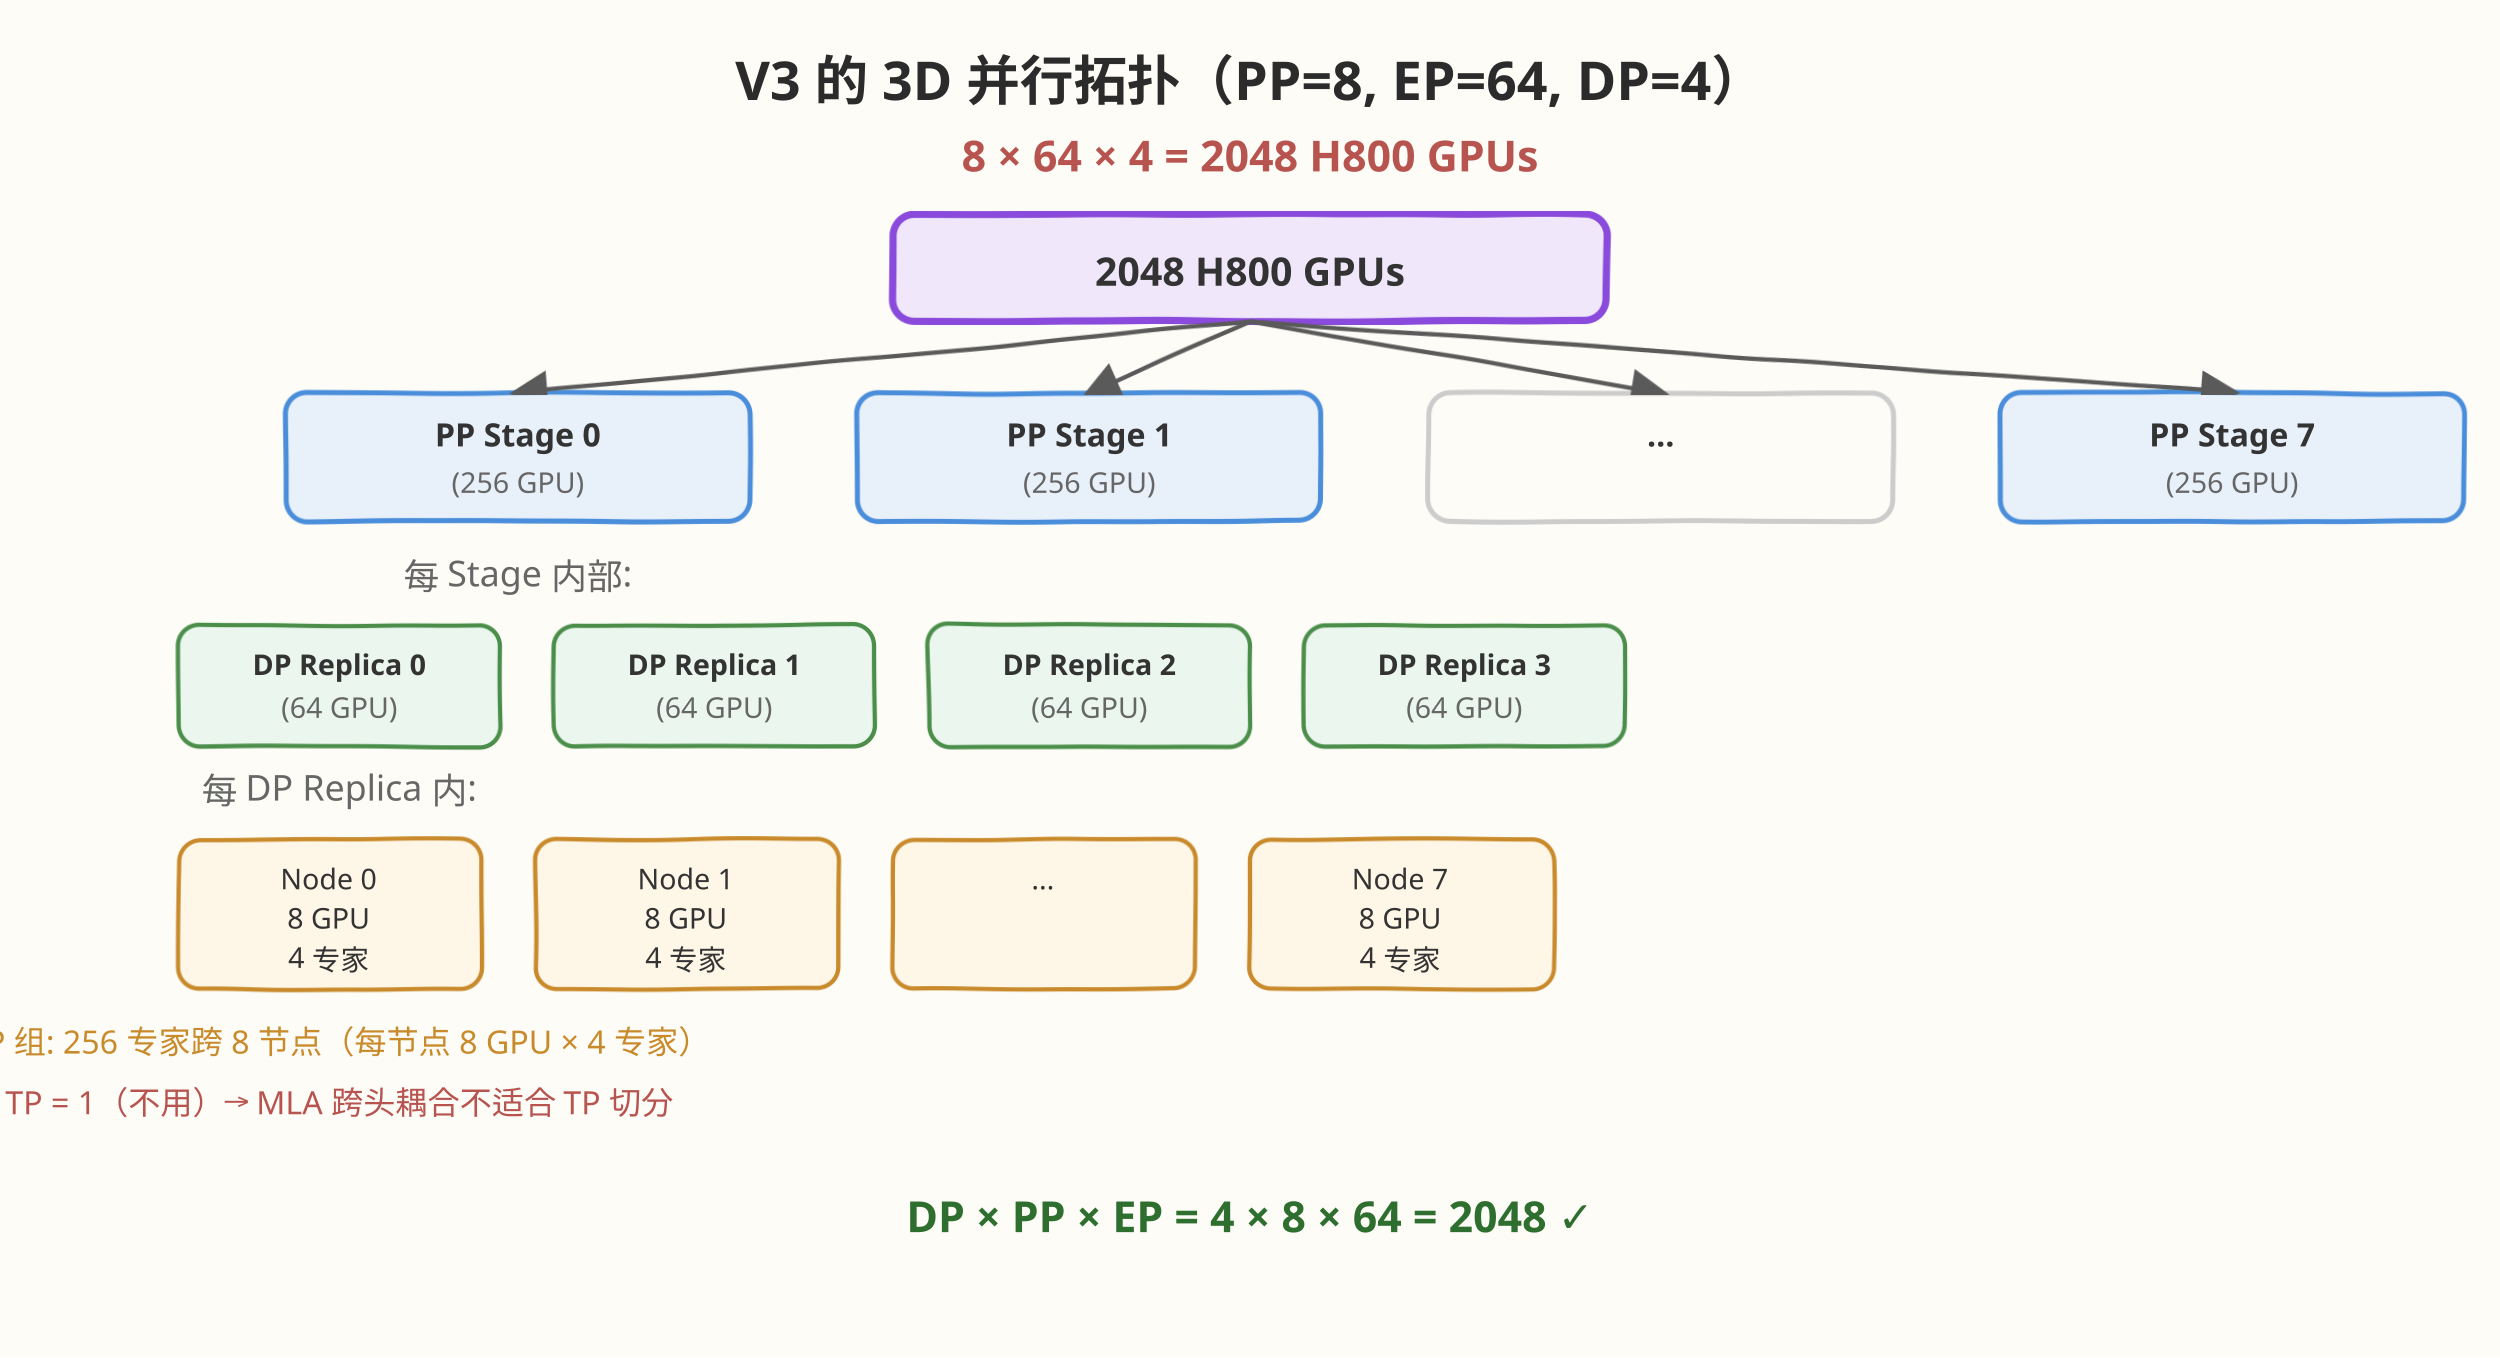
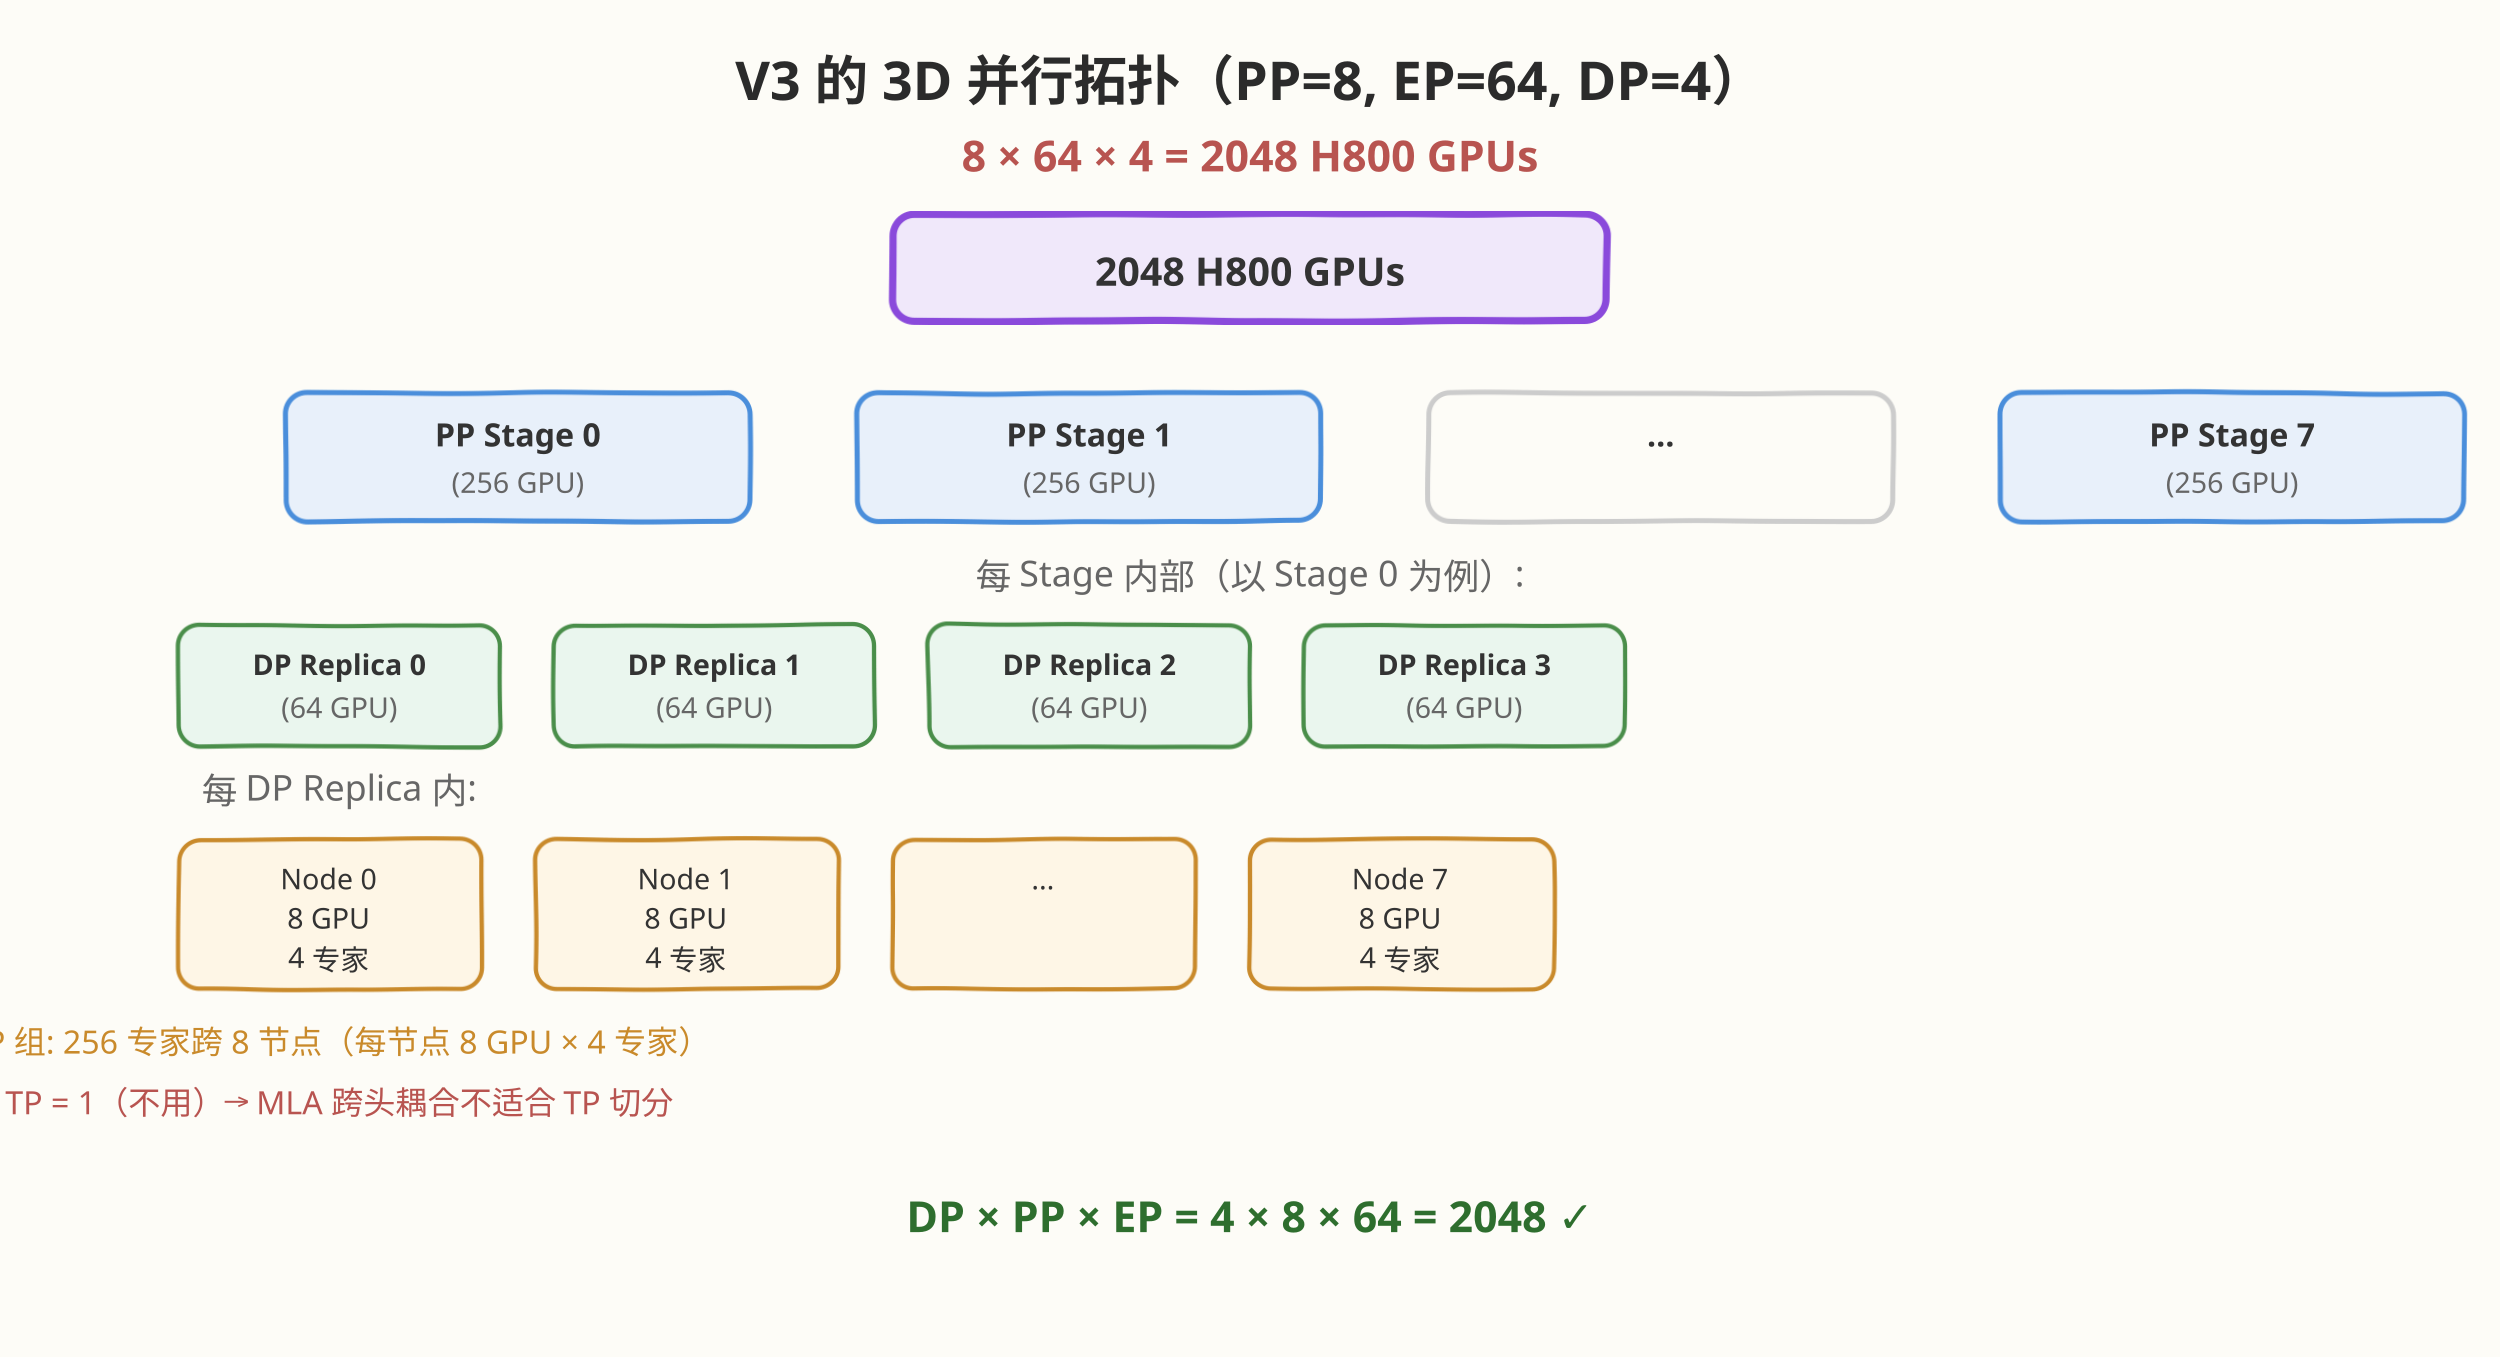
<svg xmlns="http://www.w3.org/2000/svg" viewBox="0 0 700 380" font-family="'Comic Sans MS','Marker Felt','Segoe UI','Kaiti SC',楷体,cursive">
  <defs>
    <filter id="sk" x="-3%" y="-3%" width="106%" height="106%">
      <feTurbulence type="fractalNoise" baseFrequency="0.02" numOctaves="2" seed="42" result="n" />
      <feDisplacementMap in="SourceGraphic" in2="n" scale="1.5" />
    </filter>
    <marker id="ar" markerWidth="9" markerHeight="9" refX="7" refY="4.5" orient="auto">
      <path d="M0,0 L9,4.5 L0,9 z" fill="#5a5a5a" />
    </marker>
    <marker id="ard" markerWidth="9" markerHeight="9" refX="7" refY="4.5" orient="auto">
      <path d="M0,0 L9,4.5 L0,9 z" fill="#b85450" />
    </marker>
  </defs>
  <rect width="700" height="380" fill="#fdfcf7" />
  <text x="350" y="28" text-anchor="middle" font-size="15" fill="#2b2b2b" font-weight="bold">V3 的 3D 并行拓扑（PP=8, EP=64, DP=4）</text>
  <text x="350" y="48" text-anchor="middle" font-size="12" fill="#b85450" font-weight="bold">8 × 64 × 4 = 2048 H800 GPUs</text>
  <g filter="url(#sk)">
    <rect x="250" y="60" width="200" height="30" rx="6" fill="#f0e8fa" stroke="#8a4adb" stroke-width="2" />
  </g>
  <text x="350" y="80" text-anchor="middle" font-size="11" fill="#333" font-weight="bold">2048 H800 GPUs</text>
+   <path d="M 350 90 L 350 100" stroke="#5a5a5a" stroke-width="1.2" fill="none" filter="url(#sk)" />
+   <path d="M 145 100 L 625 100" stroke="#5a5a5a" stroke-width="1.2" fill="none" filter="url(#sk)" />
  <g filter="url(#sk)">
    <rect x="80" y="110" width="130" height="36" rx="6" fill="#e8f0fa" stroke="#4a8edb" stroke-width="1.4" />
  </g>
  <text x="145" y="125" text-anchor="middle" font-size="9" fill="#333" font-weight="bold">PP Stage 0</text>
  <text x="145" y="138" text-anchor="middle" font-size="8" fill="#666">(256 GPU)</text>
-   <path d="M 350 90 L 145 110" stroke="#5a5a5a" stroke-width="1.2" fill="none" marker-end="url(#ar)" filter="url(#sk)" />
+   <path d="M 145 100 L 145 110" stroke="#5a5a5a" stroke-width="1.2" fill="none" marker-end="url(#ar)" filter="url(#sk)" />
  <g filter="url(#sk)">
    <rect x="240" y="110" width="130" height="36" rx="6" fill="#e8f0fa" stroke="#4a8edb" stroke-width="1.4" />
  </g>
  <text x="305" y="125" text-anchor="middle" font-size="9" fill="#333" font-weight="bold">PP Stage 1</text>
  <text x="305" y="138" text-anchor="middle" font-size="8" fill="#666">(256 GPU)</text>
-   <path d="M 350 90 L 305 110" stroke="#5a5a5a" stroke-width="1.2" fill="none" marker-end="url(#ar)" filter="url(#sk)" />
+   <path d="M 305 100 L 305 110" stroke="#5a5a5a" stroke-width="1.2" fill="none" marker-end="url(#ar)" filter="url(#sk)" />
  <g filter="url(#sk)">
    <rect x="400" y="110" width="130" height="36" rx="6" fill="#fdfcf7" stroke="#ccc" stroke-width="1.4" />
  </g>
  <text x="465" y="125" text-anchor="middle" font-size="9" fill="#333" font-weight="bold">...</text>
-   <path d="M 350 90 L 465 110" stroke="#5a5a5a" stroke-width="1.2" fill="none" marker-end="url(#ar)" filter="url(#sk)" />
+   <path d="M 465 100 L 465 110" stroke="#5a5a5a" stroke-width="1.2" fill="none" marker-end="url(#ar)" filter="url(#sk)" />
  <g filter="url(#sk)">
    <rect x="560" y="110" width="130" height="36" rx="6" fill="#e8f0fa" stroke="#4a8edb" stroke-width="1.4" />
  </g>
  <text x="625" y="125" text-anchor="middle" font-size="9" fill="#333" font-weight="bold">PP Stage 7</text>
  <text x="625" y="138" text-anchor="middle" font-size="8" fill="#666">(256 GPU)</text>
-   <path d="M 350 90 L 625 110" stroke="#5a5a5a" stroke-width="1.2" fill="none" marker-end="url(#ar)" filter="url(#sk)" />
-   <text x="145" y="165" text-anchor="middle" font-size="10" fill="#666">每 Stage 内部:</text>
+   <path d="M 625 100 L 625 110" stroke="#5a5a5a" stroke-width="1.2" fill="none" marker-end="url(#ar)" filter="url(#sk)" />
+   <text x="350" y="165" text-anchor="middle" font-size="10" fill="#666">每 Stage 内部（以 Stage 0 为例）:</text>
  <g filter="url(#sk)">
    <rect x="50" y="175" width="90" height="34" rx="6" fill="#eaf6ee" stroke="#4a8e4a" stroke-width="1.2" />
  </g>
  <text x="95" y="189" text-anchor="middle" font-size="8" fill="#333" font-weight="bold">DP Replica 0</text>
  <text x="95" y="201" text-anchor="middle" font-size="8" fill="#666">(64 GPU)</text>
  <g filter="url(#sk)">
    <rect x="155" y="175" width="90" height="34" rx="6" fill="#eaf6ee" stroke="#4a8e4a" stroke-width="1.2" />
  </g>
  <text x="200" y="189" text-anchor="middle" font-size="8" fill="#333" font-weight="bold">DP Replica 1</text>
  <text x="200" y="201" text-anchor="middle" font-size="8" fill="#666">(64 GPU)</text>
  <g filter="url(#sk)">
    <rect x="260" y="175" width="90" height="34" rx="6" fill="#eaf6ee" stroke="#4a8e4a" stroke-width="1.2" />
  </g>
  <text x="305" y="189" text-anchor="middle" font-size="8" fill="#333" font-weight="bold">DP Replica 2</text>
  <text x="305" y="201" text-anchor="middle" font-size="8" fill="#666">(64 GPU)</text>
  <g filter="url(#sk)">
    <rect x="365" y="175" width="90" height="34" rx="6" fill="#eaf6ee" stroke="#4a8e4a" stroke-width="1.2" />
  </g>
  <text x="410" y="189" text-anchor="middle" font-size="8" fill="#333" font-weight="bold">DP Replica 3</text>
  <text x="410" y="201" text-anchor="middle" font-size="8" fill="#666">(64 GPU)</text>
  <text x="95" y="225" text-anchor="middle" font-size="10" fill="#666">每 DP Replica 内:</text>
  <g filter="url(#sk)">
    <rect x="50" y="235" width="85" height="42" rx="6" fill="#fef6e6" stroke="#c98a2b" stroke-width="1.2" />
  </g>
  <text x="92" y="249" text-anchor="middle" font-size="8" fill="#333">Node 0</text>
  <text x="92" y="260" text-anchor="middle" font-size="8" fill="#333">8 GPU</text>
  <text x="92" y="271" text-anchor="middle" font-size="8" fill="#333">4 专家</text>
  <g filter="url(#sk)">
    <rect x="150" y="235" width="85" height="42" rx="6" fill="#fef6e6" stroke="#c98a2b" stroke-width="1.2" />
  </g>
  <text x="192" y="249" text-anchor="middle" font-size="8" fill="#333">Node 1</text>
  <text x="192" y="260" text-anchor="middle" font-size="8" fill="#333">8 GPU</text>
  <text x="192" y="271" text-anchor="middle" font-size="8" fill="#333">4 专家</text>
  <g filter="url(#sk)">
    <rect x="250" y="235" width="85" height="42" rx="6" fill="#fef6e6" stroke="#c98a2b" stroke-width="1.2" />
  </g>
  <text x="292" y="249" text-anchor="middle" font-size="8" fill="#333">...</text>
  <g filter="url(#sk)">
    <rect x="350" y="235" width="85" height="42" rx="6" fill="#fef6e6" stroke="#c98a2b" stroke-width="1.2" />
  </g>
  <text x="392" y="249" text-anchor="middle" font-size="8" fill="#333">Node 7</text>
  <text x="392" y="260" text-anchor="middle" font-size="8" fill="#333">8 GPU</text>
  <text x="392" y="271" text-anchor="middle" font-size="8" fill="#333">4 专家</text>
  <text x="95" y="295" text-anchor="middle" font-size="9" fill="#c98a2b">EP 组: 256 专家跨 8 节点（每节点 8 GPU × 4 专家）</text>
  <text x="95" y="312" text-anchor="middle" font-size="9" fill="#b85450">TP = 1（不用）→ MLA 跨头耦合不适合 TP 切分</text>
  <text x="350" y="345" text-anchor="middle" font-size="12" fill="#2e6e2e" font-weight="bold">DP × PP × EP = 4 × 8 × 64 = 2048 ✓</text>
</svg>
